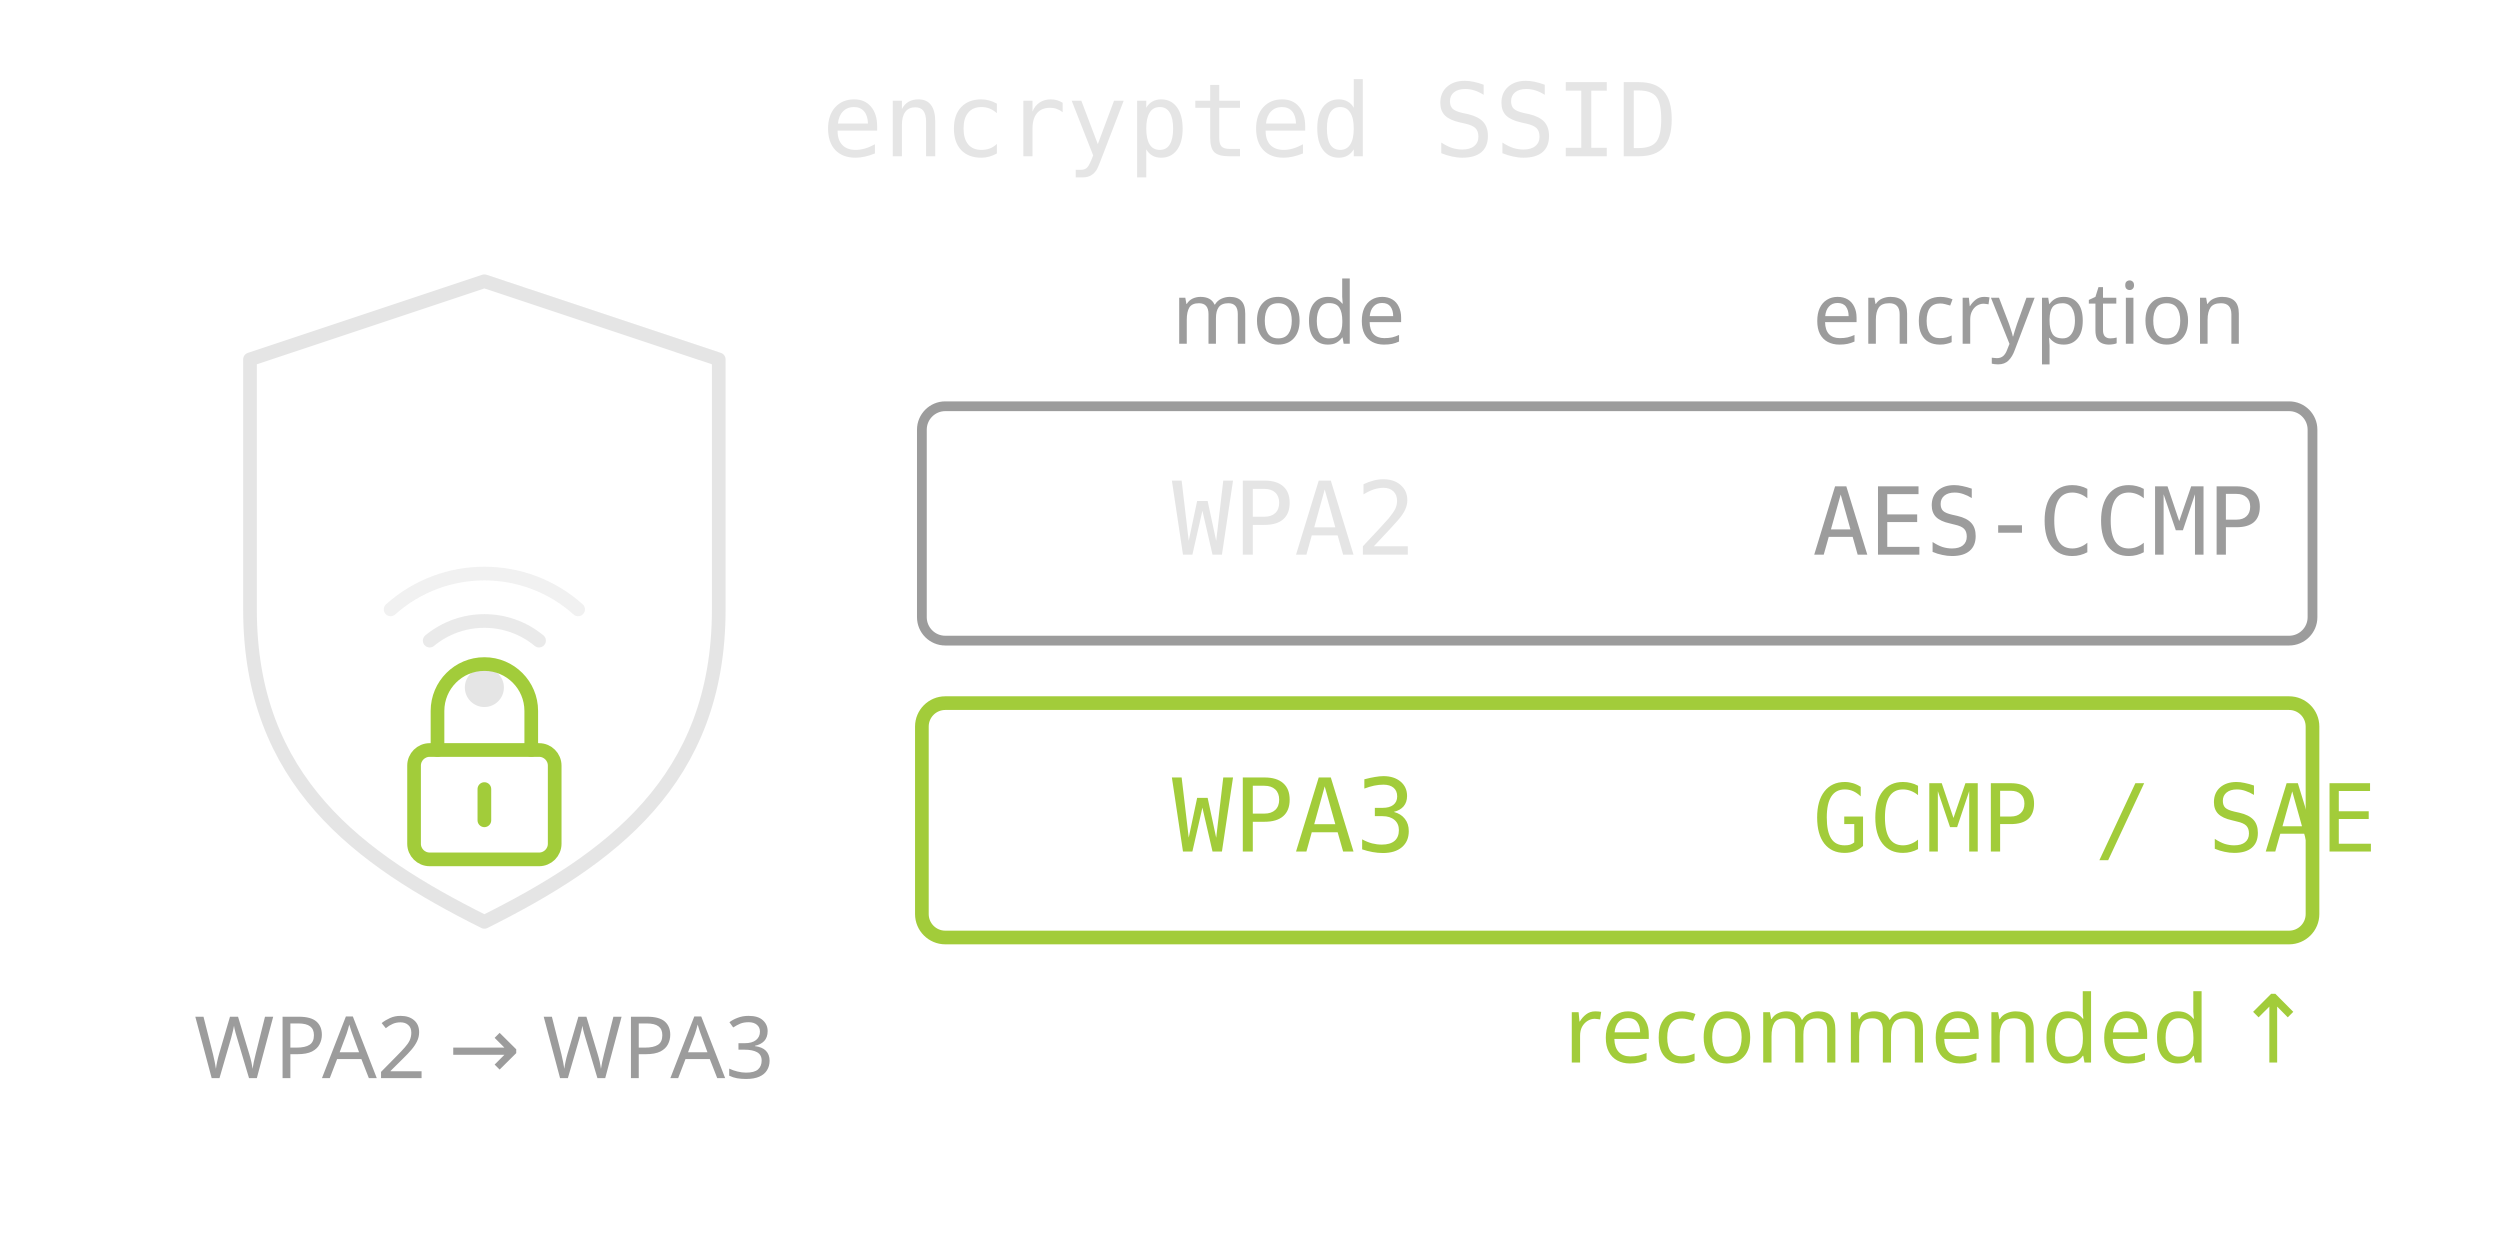
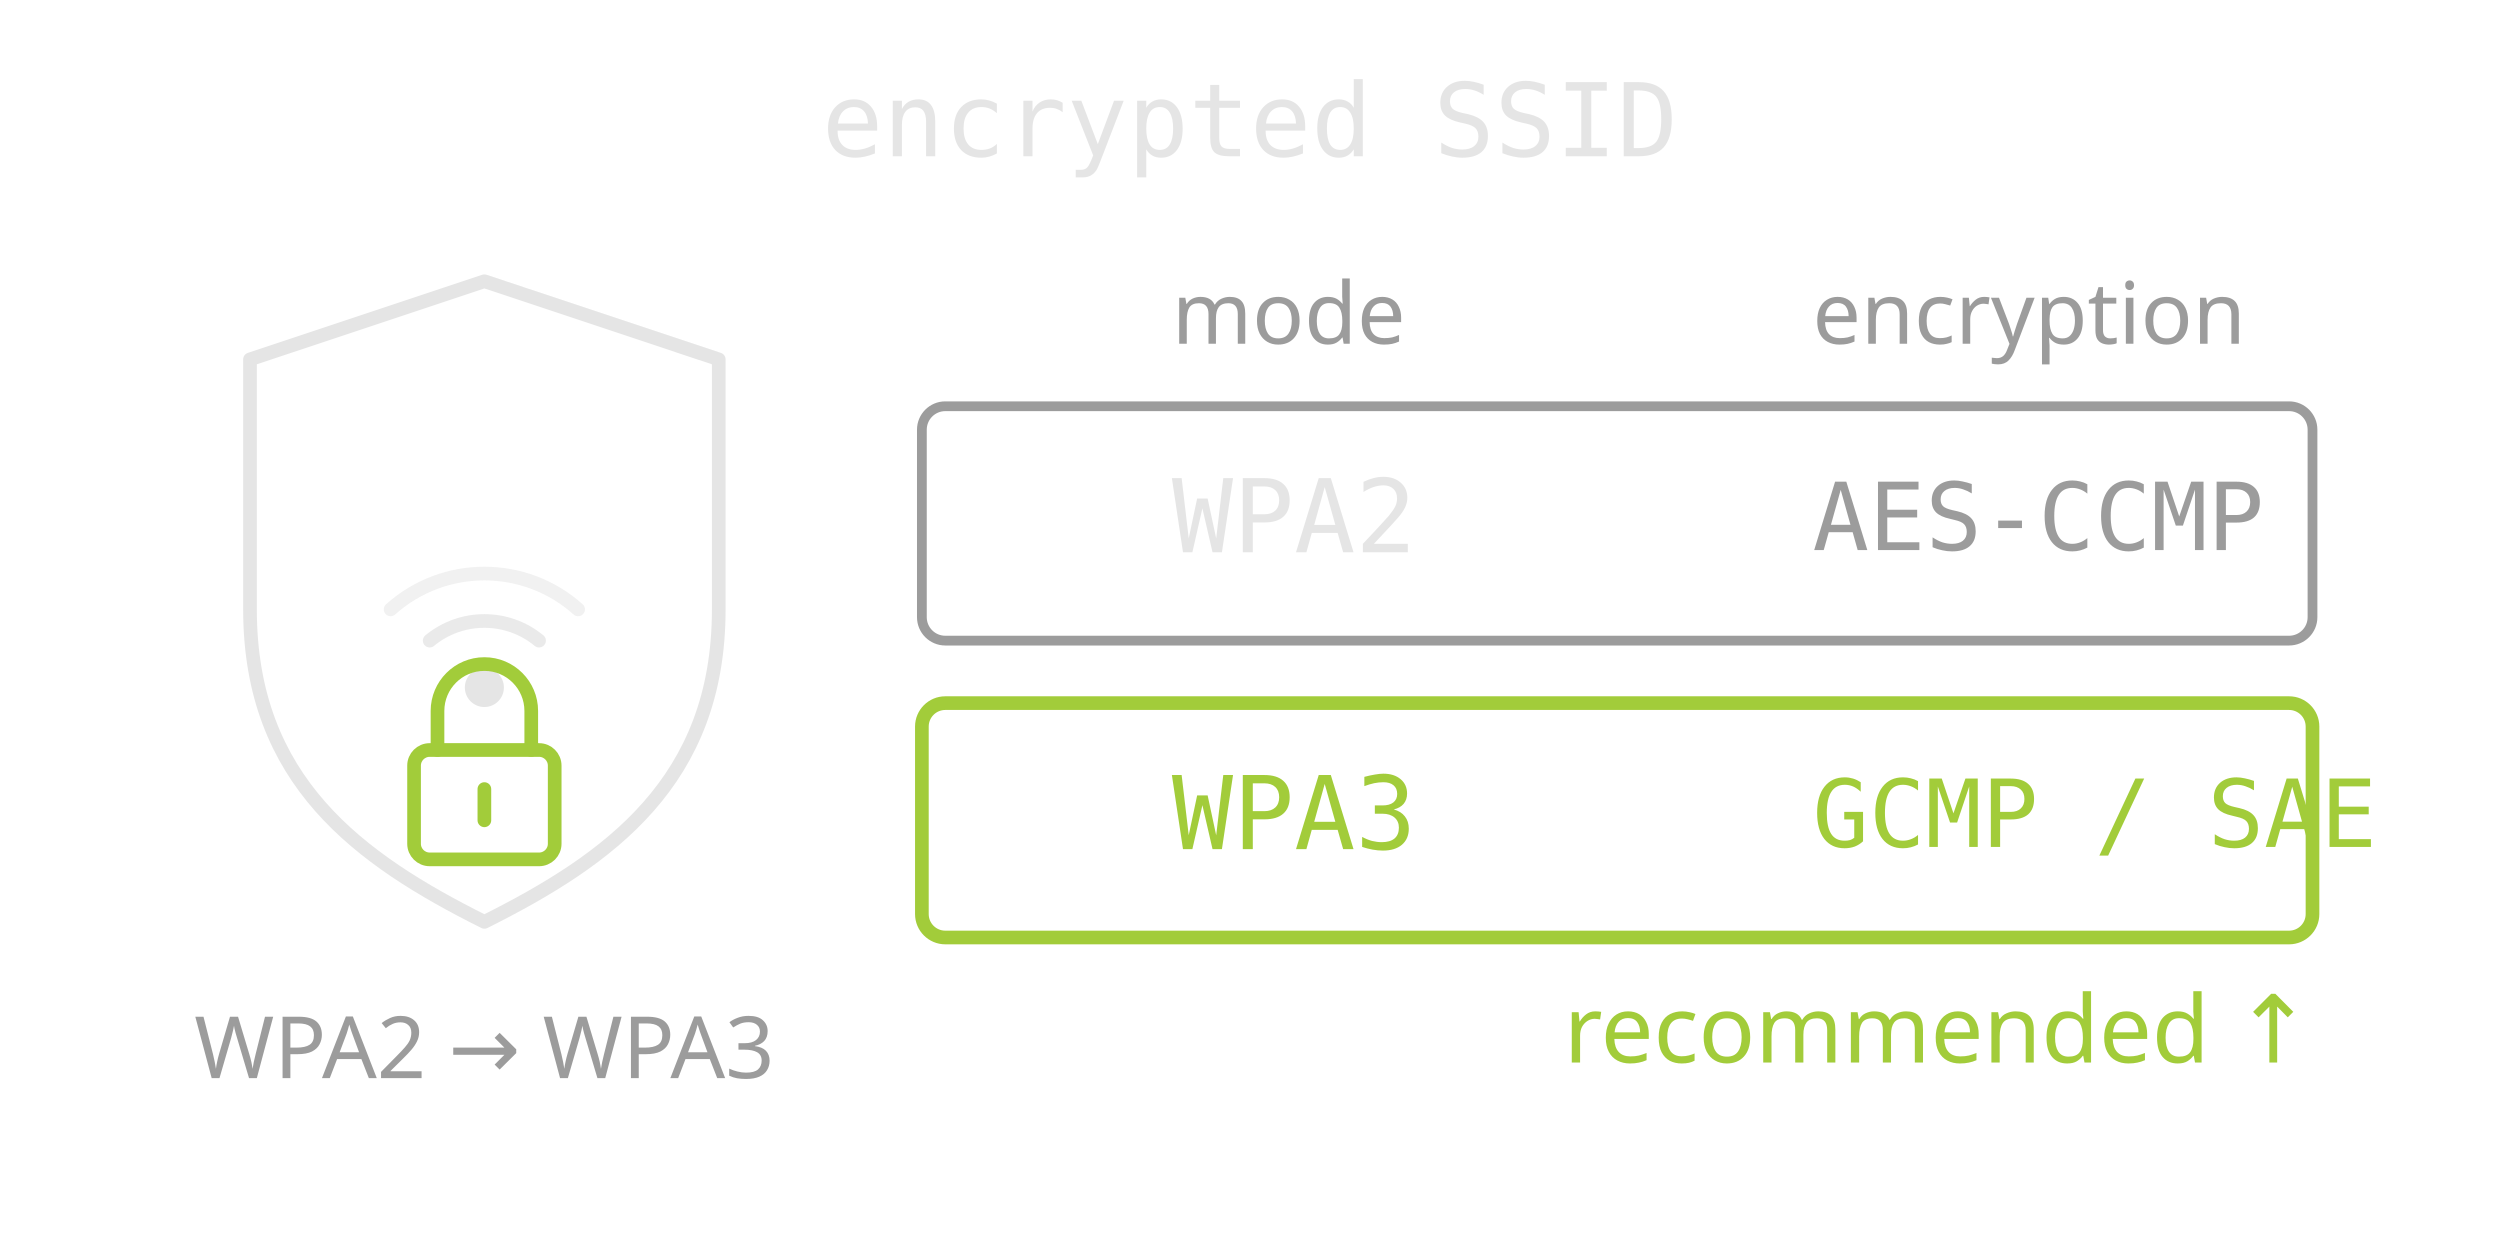
<svg xmlns="http://www.w3.org/2000/svg" viewBox="0 0 320 160" fill="none" font-family="IBM Plex Sans, sans-serif">
  <text x="160" y="20" fill="#E5E5E5" font-size="13" font-weight="500" text-anchor="middle" font-family="DM Mono, monospace">encrypted SSID</text>
  <g stroke="#E5E5E5" stroke-width="1.75" stroke-linecap="round" stroke-linejoin="round">
    <path d="M62 36 L92 46 L92 78 C92 100 78 110 62 118 C46 110 32 100 32 78 L32 46 Z" />
  </g>
  <g stroke="#E5E5E5" stroke-width="1.75" stroke-linecap="round" fill="none">
    <path d="M50 78 A18 18 0 0 1 74 78" opacity="0.55" />
    <path d="M55 82 A11 11 0 0 1 69 82" opacity="0.8" />
  </g>
  <circle cx="62" cy="88" r="2.5" fill="#E5E5E5" />
  <g stroke="#A2CC3A" stroke-width="1.75" stroke-linecap="round" stroke-linejoin="round">
    <rect x="53" y="96" width="18" height="14" rx="2" />
    <path d="M56 96 L56 91 A6 6 0 0 1 68 91 L68 96" />
  </g>
  <line x1="62" y1="101" x2="62" y2="105" stroke="#A2CC3A" stroke-width="1.75" stroke-linecap="round" />
  <text x="150" y="44" fill="#9C9C9C" font-size="11" font-weight="500" text-anchor="start">mode</text>
  <text x="232" y="44" fill="#9C9C9C" font-size="11" font-weight="500" text-anchor="start">encryption</text>
  <rect x="118" y="52" width="178" height="30" rx="3" stroke="#9C9C9C" stroke-width="1.25" />
-   <text x="150" y="71" fill="#E5E5E5" font-size="13" font-weight="500" text-anchor="start" font-family="DM Mono, monospace">WPA2</text>
-   <text x="232" y="71" fill="#9C9C9C" font-size="12" font-weight="500" text-anchor="start" font-family="DM Mono, monospace">AES-CCMP</text>
+   <text x="150" y="67" fill="#E5E5E5" font-size="13" font-weight="500" text-anchor="start" dominant-baseline="middle" font-family="DM Mono, monospace">WPA2</text>
+   <text x="232" y="67" fill="#9C9C9C" font-size="12" font-weight="500" text-anchor="start" dominant-baseline="middle" font-family="DM Mono, monospace">AES-CCMP</text>
  <rect x="118" y="90" width="178" height="30" rx="3" stroke="#A2CC3A" stroke-width="1.75" />
-   <text x="150" y="109" fill="#A2CC3A" font-size="13" font-weight="500" text-anchor="start" font-family="DM Mono, monospace">WPA3</text>
-   <text x="232" y="109" fill="#A2CC3A" font-size="12" font-weight="500" text-anchor="start" font-family="DM Mono, monospace">GCMP / SAE</text>
+   <text x="150" y="105" fill="#A2CC3A" font-size="13" font-weight="500" text-anchor="start" dominant-baseline="middle" font-family="DM Mono, monospace">WPA3</text>
+   <text x="232" y="105" fill="#A2CC3A" font-size="12" font-weight="500" text-anchor="start" dominant-baseline="middle" font-family="DM Mono, monospace">GCMP / SAE</text>
  <text x="296" y="136" fill="#A2CC3A" font-size="12" font-weight="500" text-anchor="end">recommended ↑</text>
  <text x="62" y="138" fill="#9C9C9C" font-size="11" font-weight="500" text-anchor="middle">WPA2 → WPA3</text>
</svg>
